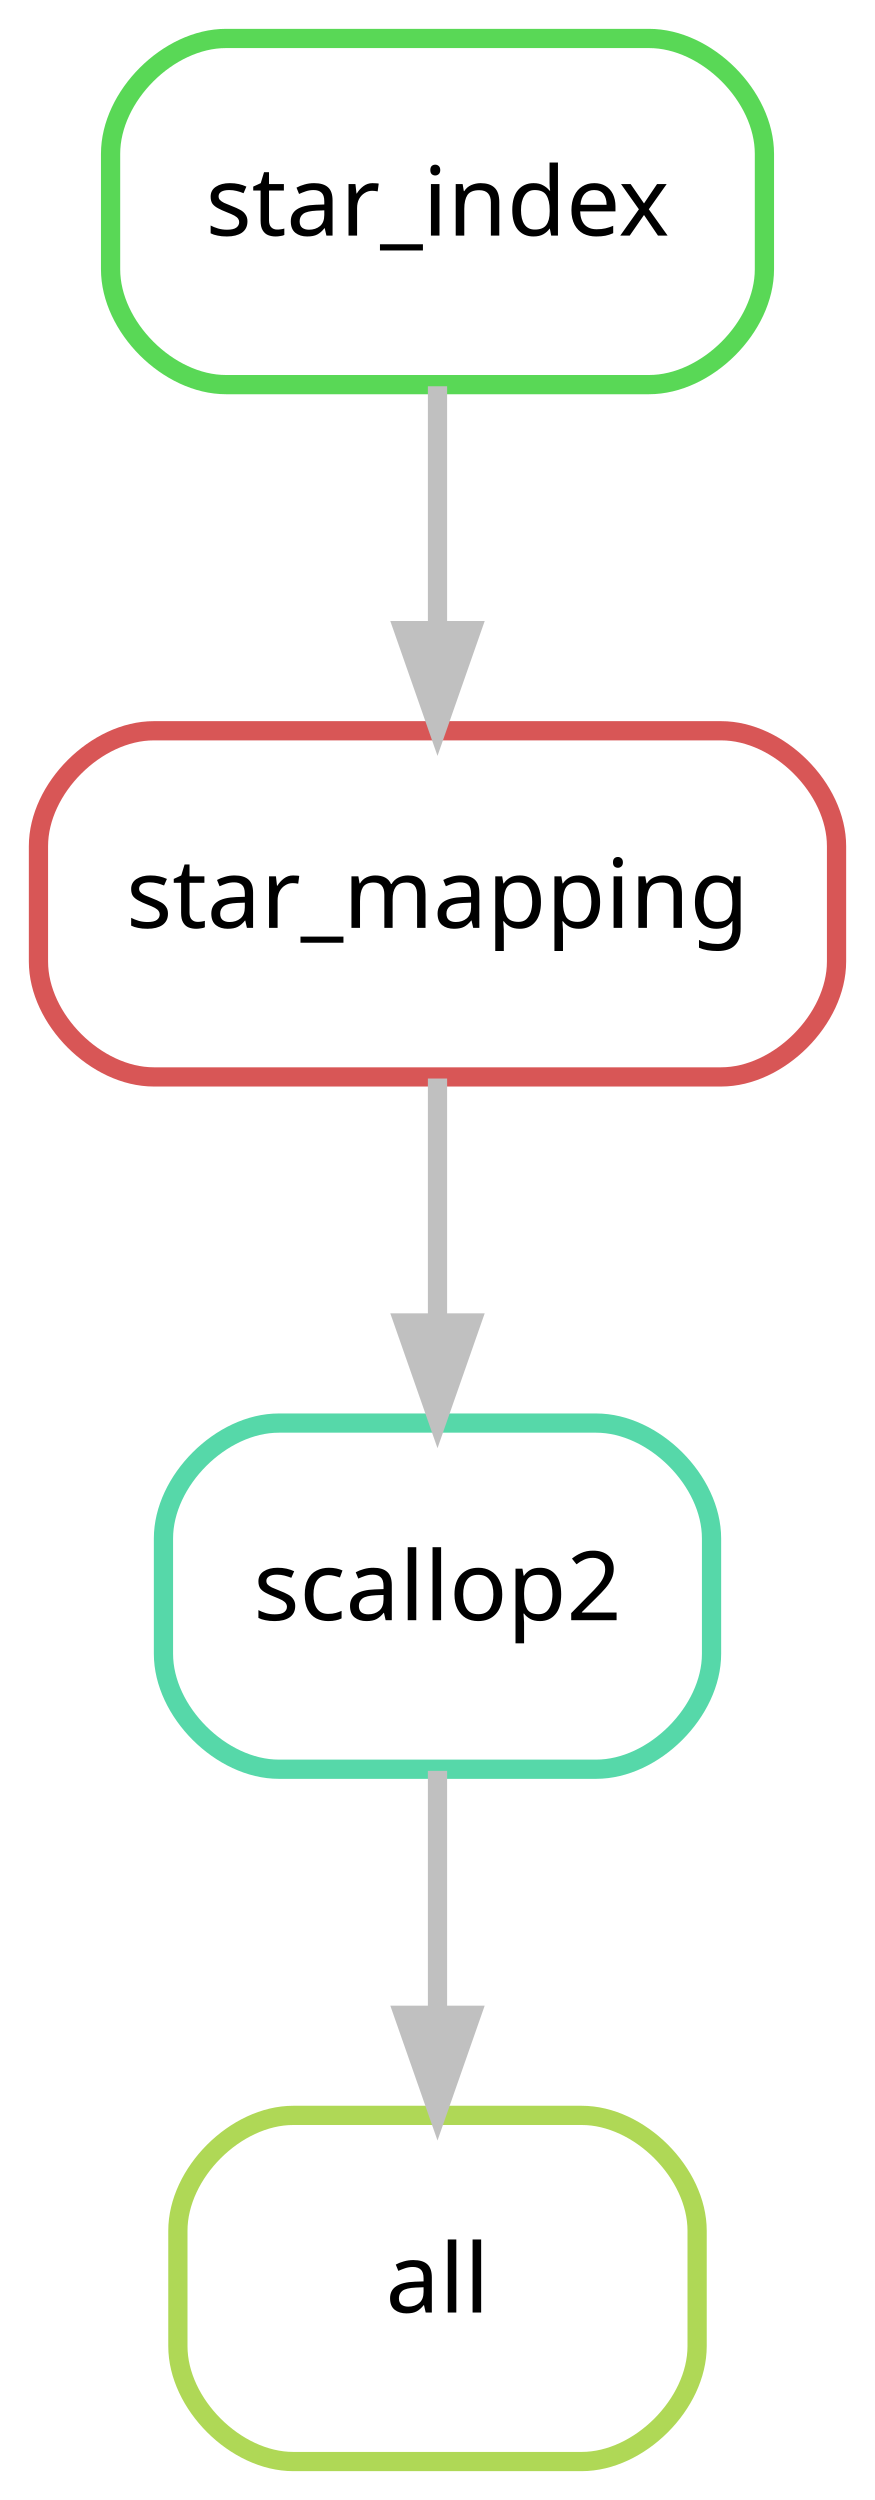
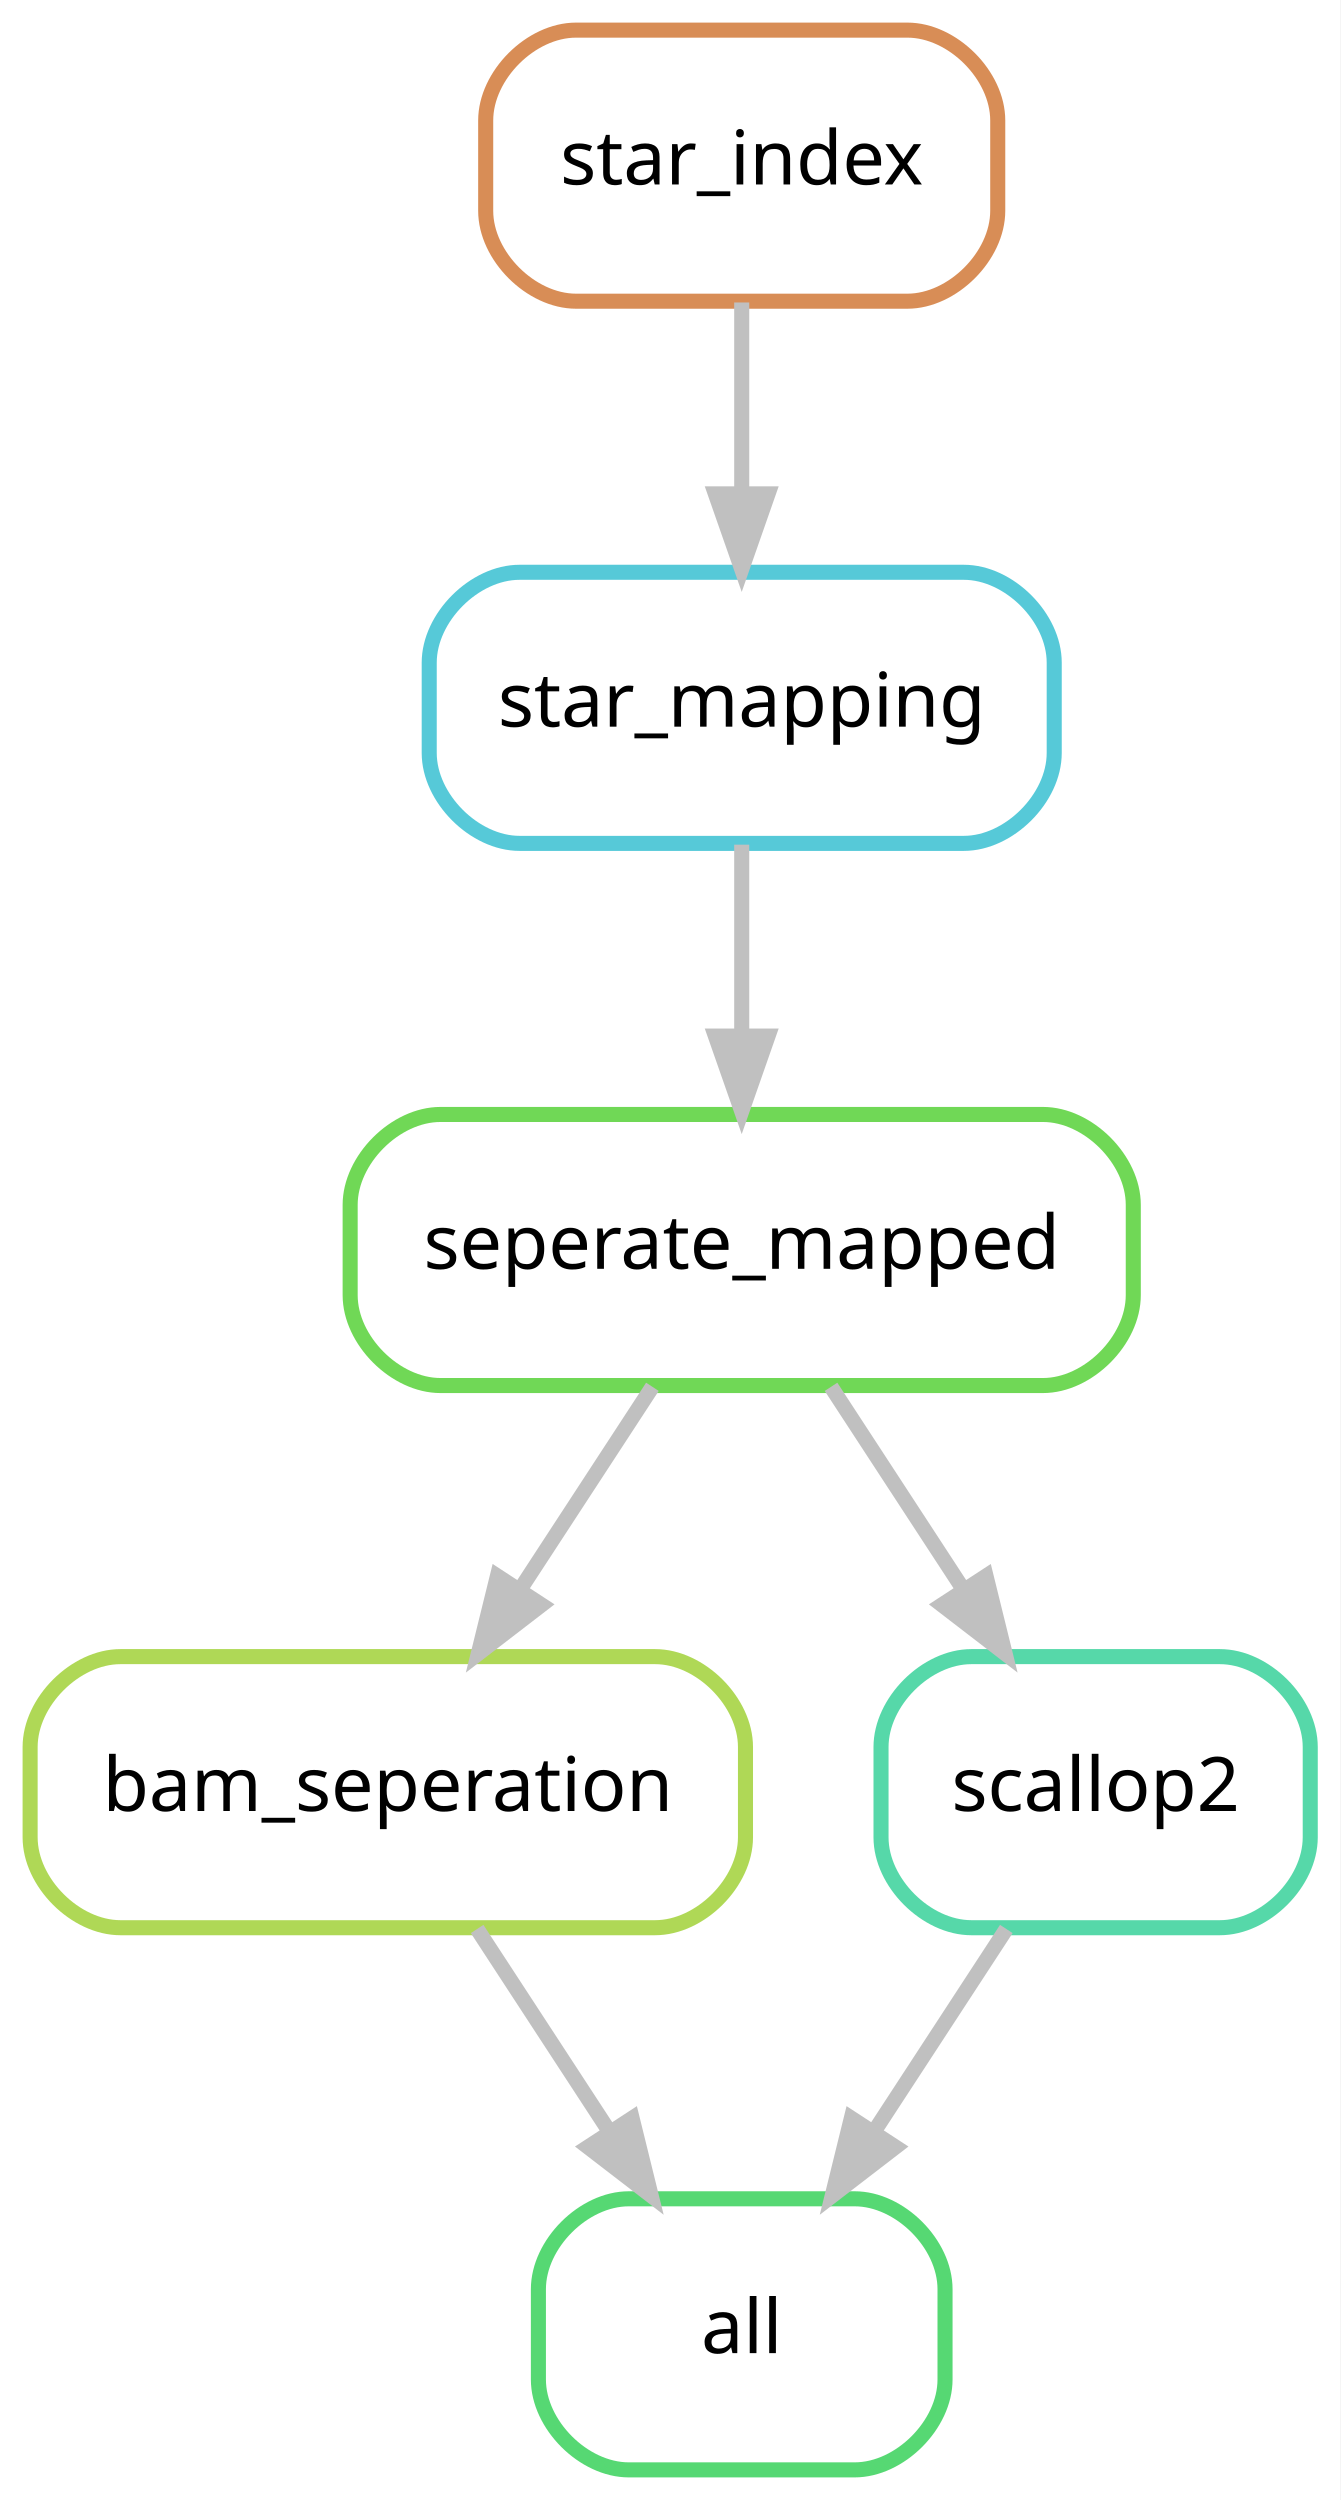
- <svg xmlns="http://www.w3.org/2000/svg" width="91pt" height="260pt" viewBox="0.00 0.00 91.00 260.00">
-   <g id="graph0" class="graph" transform="scale(1 1) rotate(0) translate(4 256)">
-     <polygon fill="#ffffff" stroke="transparent" points="-4,4 -4,-256 87,-256 87,4 -4,4" />
+ <svg xmlns="http://www.w3.org/2000/svg" width="178pt" height="332pt" viewBox="0.00 0.00 178.00 332.00">
+   <g id="graph0" class="graph" transform="scale(1 1) rotate(0) translate(4 328)">
+     <polygon fill="#ffffff" stroke="transparent" points="-4,4 -4,-328 174,-328 174,4 -4,4" />
    <g id="node1" class="node">
-       <path fill="none" stroke="#afd856" stroke-width="2" d="M56.5,-36C56.5,-36 26.5,-36 26.5,-36 20.5,-36 14.5,-30 14.5,-24 14.5,-24 14.5,-12 14.5,-12 14.5,-6 20.5,0 26.5,0 26.5,0 56.5,0 56.5,0 62.5,0 68.5,-6 68.5,-12 68.5,-12 68.5,-24 68.5,-24 68.5,-30 62.5,-36 56.5,-36" />
-       <text text-anchor="middle" x="41.5" y="-15.5" font-family="sans" font-size="10.00" fill="#000000">all</text>
+       <path fill="none" stroke="#56d873" stroke-width="2" d="M109.5,-36C109.5,-36 79.5,-36 79.5,-36 73.5,-36 67.5,-30 67.5,-24 67.5,-24 67.5,-12 67.5,-12 67.5,-6 73.5,0 79.5,0 79.5,0 109.5,0 109.5,0 115.5,0 121.5,-6 121.5,-12 121.5,-12 121.5,-24 121.5,-24 121.5,-30 115.5,-36 109.5,-36" />
+       <text text-anchor="middle" x="94.5" y="-15.5" font-family="sans" font-size="10.00" fill="#000000">all</text>
    </g>
    <g id="node2" class="node">
-       <path fill="none" stroke="#56d8a9" stroke-width="2" d="M58,-108C58,-108 25,-108 25,-108 19,-108 13,-102 13,-96 13,-96 13,-84 13,-84 13,-78 19,-72 25,-72 25,-72 58,-72 58,-72 64,-72 70,-78 70,-84 70,-84 70,-96 70,-96 70,-102 64,-108 58,-108" />
-       <text text-anchor="middle" x="41.5" y="-87.5" font-family="sans" font-size="10.00" fill="#000000">scallop2</text>
+       <path fill="none" stroke="#afd856" stroke-width="2" d="M83,-108C83,-108 12,-108 12,-108 6,-108 0,-102 0,-96 0,-96 0,-84 0,-84 0,-78 6,-72 12,-72 12,-72 83,-72 83,-72 89,-72 95,-78 95,-84 95,-84 95,-96 95,-96 95,-102 89,-108 83,-108" />
+       <text text-anchor="middle" x="47.5" y="-87.5" font-family="sans" font-size="10.00" fill="#000000">bam_seperation</text>
    </g>
    <g id="edge1" class="edge">
-       <path fill="none" stroke="#c0c0c0" stroke-width="2" d="M41.5,-71.831C41.5,-64.131 41.5,-54.974 41.5,-46.417" />
-       <polygon fill="#c0c0c0" stroke="#c0c0c0" stroke-width="2" points="45,-46.413 41.5,-36.413 38,-46.413 45,-46.413" />
+       <path fill="none" stroke="#c0c0c0" stroke-width="2" d="M59.36,-71.831C64.663,-63.708 71.024,-53.964 76.867,-45.012" />
+       <polygon fill="#c0c0c0" stroke="#c0c0c0" stroke-width="2" points="79.945,-46.7 82.48,-36.413 74.083,-42.874 79.945,-46.7" />
    </g>
    <g id="node3" class="node">
-       <path fill="none" stroke="#d85656" stroke-width="2" d="M71,-180C71,-180 12,-180 12,-180 6,-180 0,-174 0,-168 0,-168 0,-156 0,-156 0,-150 6,-144 12,-144 12,-144 71,-144 71,-144 77,-144 83,-150 83,-156 83,-156 83,-168 83,-168 83,-174 77,-180 71,-180" />
-       <text text-anchor="middle" x="41.5" y="-159.5" font-family="sans" font-size="10.00" fill="#000000">star_mapping</text>
+       <path fill="none" stroke="#70d856" stroke-width="2" d="M134.5,-180C134.5,-180 54.5,-180 54.5,-180 48.5,-180 42.5,-174 42.5,-168 42.5,-168 42.5,-156 42.5,-156 42.5,-150 48.5,-144 54.5,-144 54.5,-144 134.5,-144 134.5,-144 140.5,-144 146.5,-150 146.5,-156 146.5,-156 146.5,-168 146.5,-168 146.5,-174 140.5,-180 134.5,-180" />
+       <text text-anchor="middle" x="94.5" y="-159.5" font-family="sans" font-size="10.00" fill="#000000">seperate_mapped</text>
+     </g>
+     <g id="edge3" class="edge">
+       <path fill="none" stroke="#c0c0c0" stroke-width="2" d="M82.64,-143.831C77.337,-135.708 70.976,-125.964 65.133,-117.012" />
+       <polygon fill="#c0c0c0" stroke="#c0c0c0" stroke-width="2" points="67.917,-114.874 59.52,-108.413 62.055,-118.7 67.917,-114.874" />
+     </g>
+     <g id="node6" class="node">
+       <path fill="none" stroke="#56d8a9" stroke-width="2" d="M158,-108C158,-108 125,-108 125,-108 119,-108 113,-102 113,-96 113,-96 113,-84 113,-84 113,-78 119,-72 125,-72 125,-72 158,-72 158,-72 164,-72 170,-78 170,-84 170,-84 170,-96 170,-96 170,-102 164,-108 158,-108" />
+       <text text-anchor="middle" x="141.5" y="-87.5" font-family="sans" font-size="10.00" fill="#000000">scallop2</text>
+     </g>
+     <g id="edge6" class="edge">
+       <path fill="none" stroke="#c0c0c0" stroke-width="2" d="M106.36,-143.831C111.663,-135.708 118.024,-125.964 123.867,-117.012" />
+       <polygon fill="#c0c0c0" stroke="#c0c0c0" stroke-width="2" points="126.945,-118.7 129.48,-108.413 121.083,-114.874 126.945,-118.7" />
+     </g>
+     <g id="node4" class="node">
+       <path fill="none" stroke="#56c9d8" stroke-width="2" d="M124,-252C124,-252 65,-252 65,-252 59,-252 53,-246 53,-240 53,-240 53,-228 53,-228 53,-222 59,-216 65,-216 65,-216 124,-216 124,-216 130,-216 136,-222 136,-228 136,-228 136,-240 136,-240 136,-246 130,-252 124,-252" />
+       <text text-anchor="middle" x="94.5" y="-231.5" font-family="sans" font-size="10.00" fill="#000000">star_mapping</text>
+     </g>
+     <g id="edge4" class="edge">
+       <path fill="none" stroke="#c0c0c0" stroke-width="2" d="M94.5,-215.831C94.5,-208.131 94.5,-198.974 94.5,-190.417" />
+       <polygon fill="#c0c0c0" stroke="#c0c0c0" stroke-width="2" points="98,-190.413 94.5,-180.413 91,-190.413 98,-190.413" />
+     </g>
+     <g id="node5" class="node">
+       <path fill="none" stroke="#d88d56" stroke-width="2" d="M116.5,-324C116.5,-324 72.5,-324 72.5,-324 66.5,-324 60.5,-318 60.5,-312 60.5,-312 60.5,-300 60.5,-300 60.5,-294 66.5,-288 72.5,-288 72.5,-288 116.5,-288 116.5,-288 122.5,-288 128.5,-294 128.5,-300 128.5,-300 128.5,-312 128.5,-312 128.5,-318 122.5,-324 116.5,-324" />
+       <text text-anchor="middle" x="94.5" y="-303.5" font-family="sans" font-size="10.00" fill="#000000">star_index</text>
+     </g>
+     <g id="edge5" class="edge">
+       <path fill="none" stroke="#c0c0c0" stroke-width="2" d="M94.5,-287.831C94.5,-280.131 94.5,-270.974 94.5,-262.417" />
+       <polygon fill="#c0c0c0" stroke="#c0c0c0" stroke-width="2" points="98,-262.413 94.5,-252.413 91,-262.413 98,-262.413" />
    </g>
    <g id="edge2" class="edge">
-       <path fill="none" stroke="#c0c0c0" stroke-width="2" d="M41.5,-143.831C41.5,-136.131 41.5,-126.974 41.5,-118.417" />
-       <polygon fill="#c0c0c0" stroke="#c0c0c0" stroke-width="2" points="45,-118.413 41.5,-108.413 38,-118.413 45,-118.413" />
-     </g>
-     <g id="node4" class="node">
-       <path fill="none" stroke="#59d856" stroke-width="2" d="M63.5,-252C63.5,-252 19.5,-252 19.5,-252 13.5,-252 7.5,-246 7.5,-240 7.5,-240 7.5,-228 7.5,-228 7.5,-222 13.5,-216 19.5,-216 19.5,-216 63.5,-216 63.5,-216 69.5,-216 75.5,-222 75.5,-228 75.5,-228 75.5,-240 75.5,-240 75.5,-246 69.5,-252 63.5,-252" />
-       <text text-anchor="middle" x="41.5" y="-231.5" font-family="sans" font-size="10.00" fill="#000000">star_index</text>
-     </g>
-     <g id="edge3" class="edge">
-       <path fill="none" stroke="#c0c0c0" stroke-width="2" d="M41.5,-215.831C41.5,-208.131 41.5,-198.974 41.5,-190.417" />
-       <polygon fill="#c0c0c0" stroke="#c0c0c0" stroke-width="2" points="45,-190.413 41.5,-180.413 38,-190.413 45,-190.413" />
+       <path fill="none" stroke="#c0c0c0" stroke-width="2" d="M129.64,-71.831C124.337,-63.708 117.976,-53.964 112.133,-45.012" />
+       <polygon fill="#c0c0c0" stroke="#c0c0c0" stroke-width="2" points="114.917,-42.874 106.52,-36.413 109.055,-46.7 114.917,-42.874" />
    </g>
  </g>
</svg>
